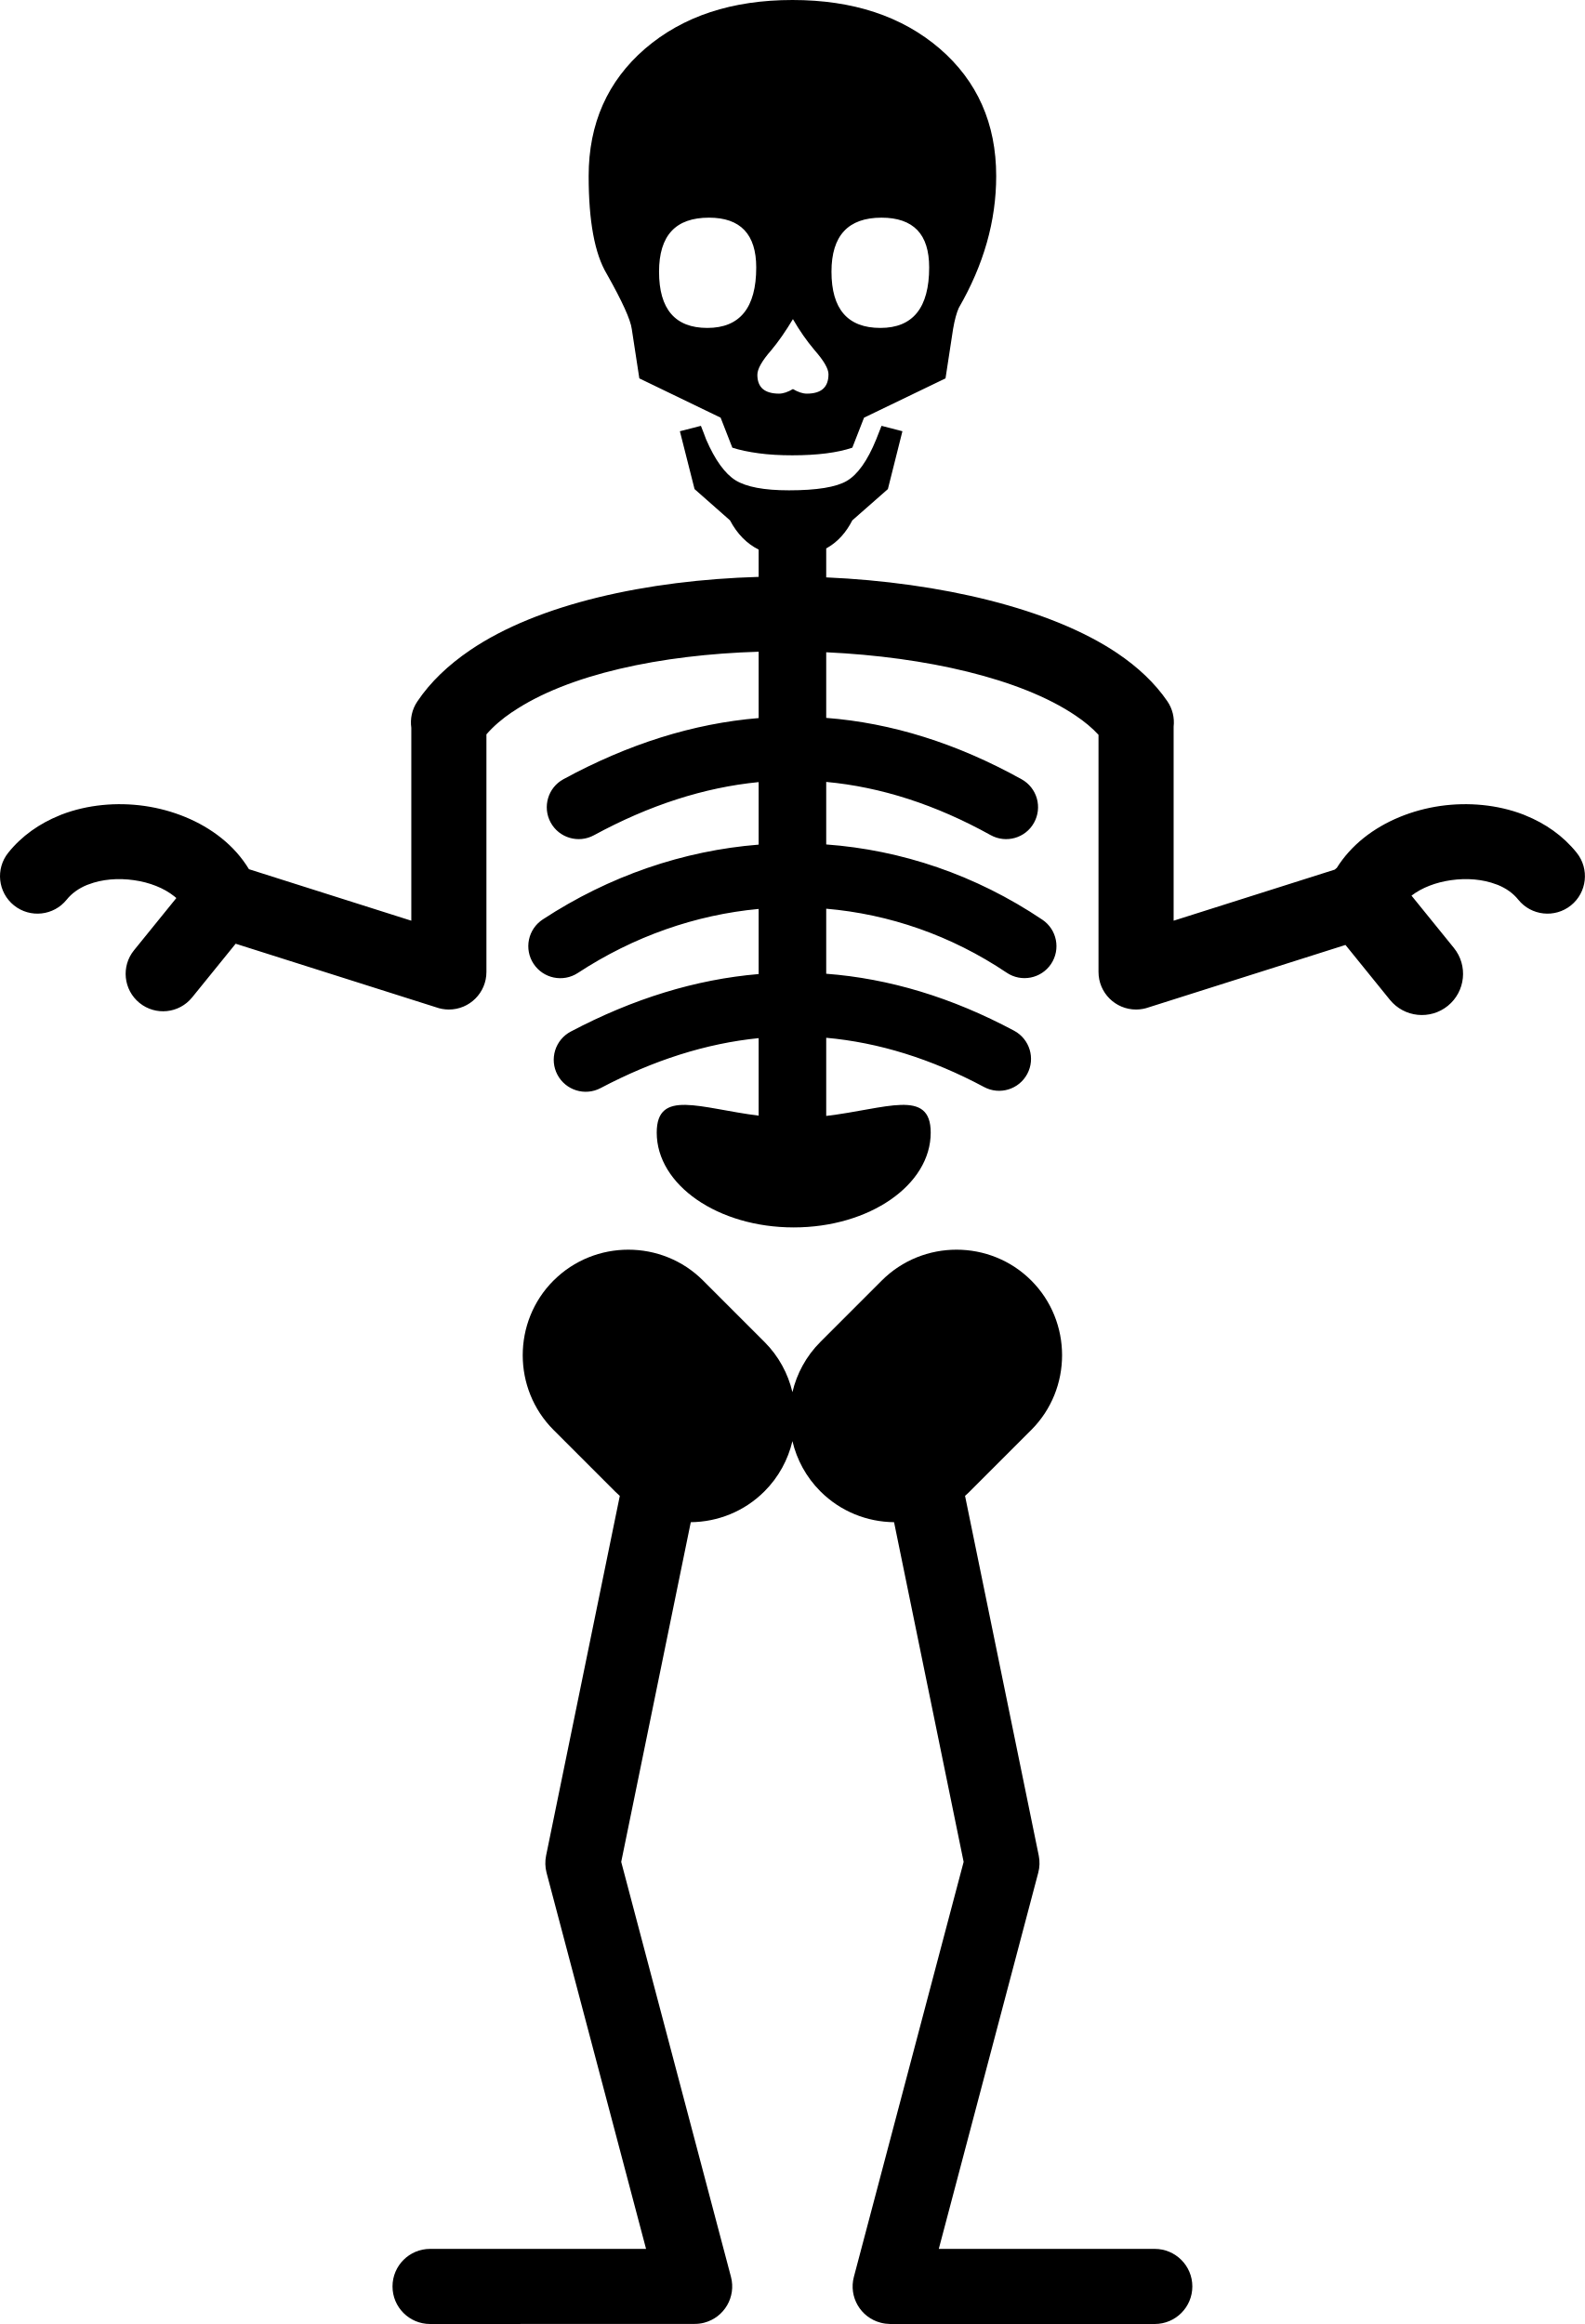
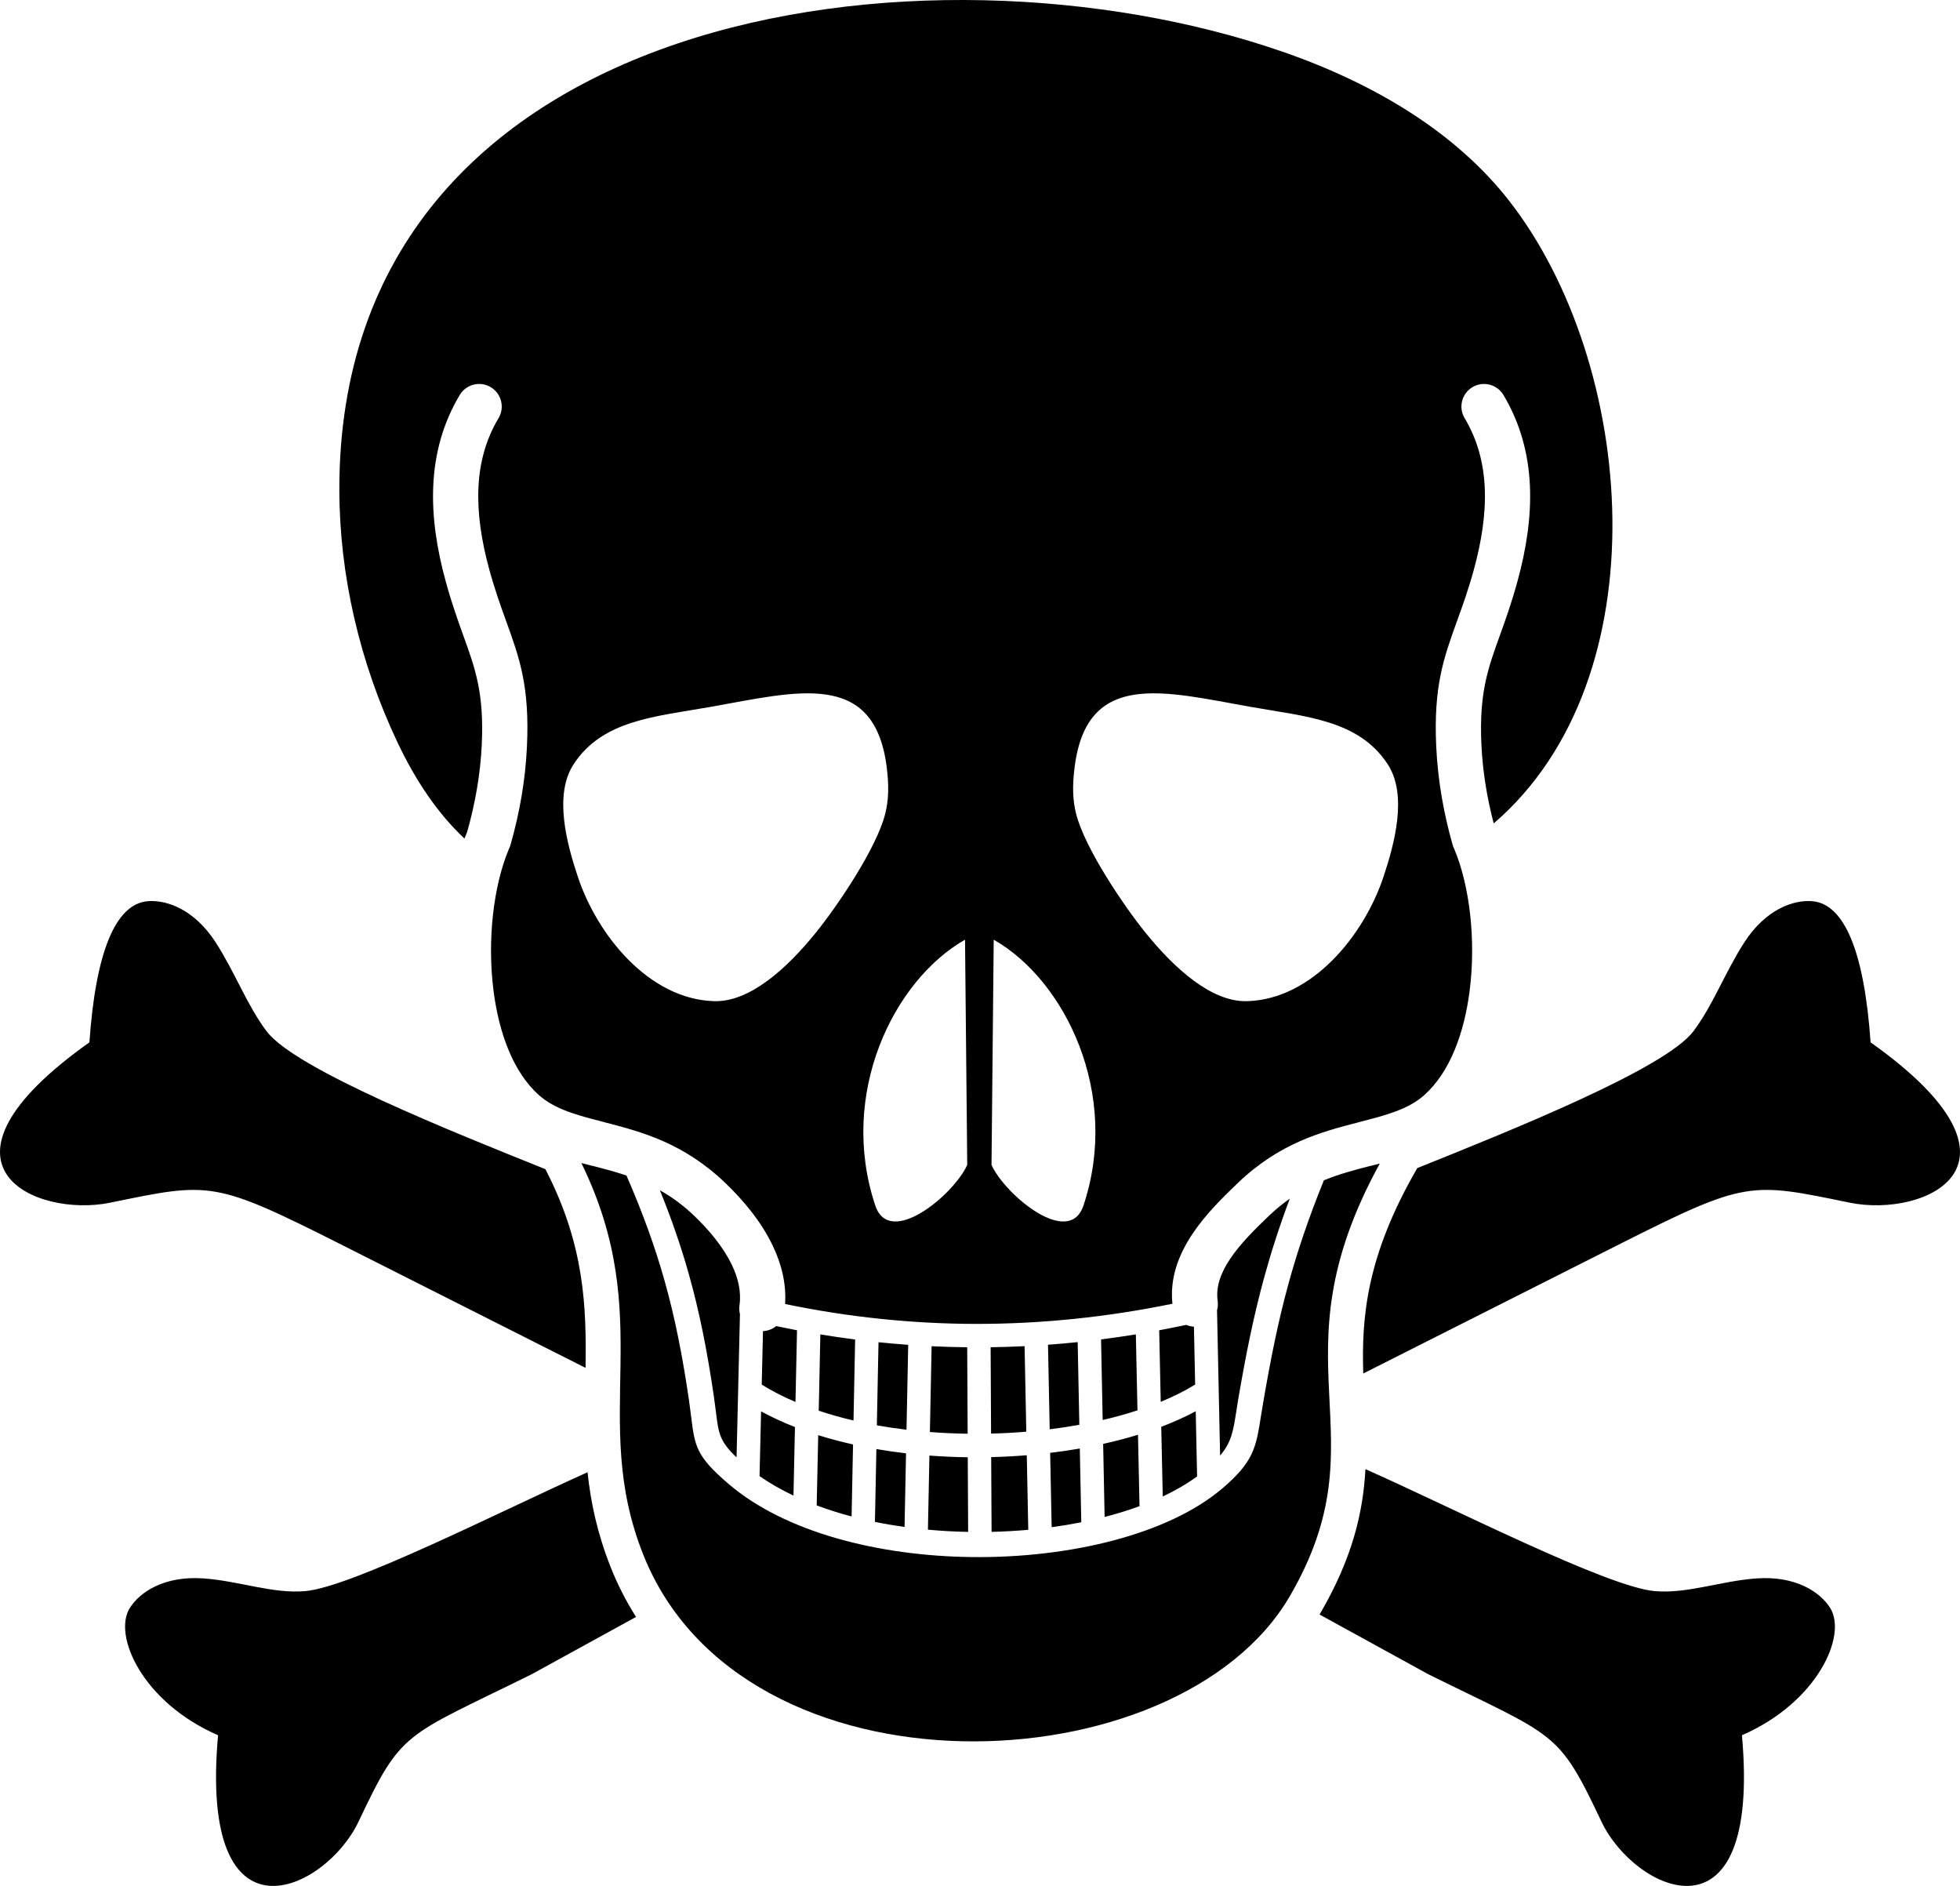
- <svg xmlns="http://www.w3.org/2000/svg" shape-rendering="geometricPrecision" text-rendering="geometricPrecision" image-rendering="optimizeQuality" fill-rule="evenodd" clip-rule="evenodd" viewBox="0 0 349 511.75">
-   <path d="m190.26 91.97-2.58 6.61c-3.24 1.1-7.66 1.68-13.22 1.68-2.7 0-5.2-.14-7.43-.45-2.23-.3-4.16-.71-5.77-1.23l-2.58-6.61-17.9-8.65-1.66-10.84c-.26-2.07-2.1-6.12-5.51-12.16-2.67-4.45-3.99-11.64-3.99-21.56 0-11.55 4.17-20.91 12.43-28.05C150.37 3.57 161.17 0 174.51 0c13.3 0 24.1 3.57 32.42 10.71 8.27 7.14 12.43 16.5 12.43 28.05 0 9.92-2.76 19.57-8.24 29.04-.47 1.06-.91 2.61-1.26 4.68l-1.66 10.84-17.94 8.65zm36.82 190c-9.05-9.05-23.86-9.05-32.91 0l-13.52 13.52c-3.15 3.15-5.2 7-6.16 11.06-.96-4.06-3.01-7.91-6.16-11.06l-13.52-13.52c-9.05-9.05-23.86-9.05-32.91 0h-.01c-9.05 9.05-9.05 23.86 0 32.91l13.52 13.52c.35.35.7.68 1.07 1l-16.23 79.2a8.4 8.4 0 0 0 .09 3.74l21.92 82.87H94.7c-4.57 0-8.27 3.71-8.27 8.27 0 4.57 3.7 8.27 8.27 8.27l58.28-.02c.69 0 1.4-.08 2.1-.27 4.4-1.16 7.04-5.67 5.88-10.08l-24.17-91.39 15.32-74.8c5.89-.06 11.75-2.32 16.22-6.79 3.15-3.15 5.2-7 6.16-11.06.96 4.06 3.01 7.91 6.16 11.06 4.47 4.47 10.33 6.73 16.22 6.79l15.32 74.8-24.17 91.39a8.248 8.248 0 0 0 5.88 10.08c.7.19 1.4.27 2.1.29h58.28c4.56 0 8.27-3.7 8.27-8.27 0-4.56-3.71-8.27-8.27-8.27h-47.56l21.91-82.87c.31-1.18.36-2.46.1-3.74l-16.23-79.21c.36-.31.72-.64 1.06-.99l13.52-13.52c9.05-9.05 9.05-23.86 0-32.91zm66.83-90.48.33-.29.11-.08c1.58-2.52 3.59-4.72 5.92-6.59 4.7-3.76 10.71-6.17 16.9-7.06 6.11-.87 12.57-.29 18.28 1.9l.45.19c4.38 1.77 8.3 4.49 11.28 8.21a8.257 8.257 0 0 1-1.26 11.6 8.257 8.257 0 0 1-11.6-1.26c-1.14-1.43-2.7-2.51-4.48-3.24l-.34-.12c-2.98-1.15-6.53-1.43-10.01-.93-3.29.47-6.37 1.63-8.68 3.4l9.32 11.5c3.16 3.89 2.57 9.6-1.31 12.76-3.89 3.16-9.6 2.57-12.76-1.31l-9.79-12.09L253 221.8c-.89.32-1.84.5-2.84.5-4.57 0-8.27-3.7-8.27-8.27v-52.22c-1.36-1.49-3.08-2.92-5.11-4.28-12.04-8.12-32.89-12.88-54.85-13.9v14.45c14.39 1.11 28.74 5.59 43.03 13.52a7.023 7.023 0 0 1 2.73 9.56c-1.88 3.4-6.16 4.62-9.56 2.73-12.11-6.72-24.18-10.6-36.2-11.71v13.77c16.55 1.21 32.89 6.69 47.58 16.56 3.23 2.16 4.09 6.53 1.93 9.76-2.16 3.22-6.53 4.09-9.75 1.93-12.28-8.25-25.92-12.91-39.76-14.1v14.32c13.84 1.05 27.64 5.2 41.38 12.55 3.42 1.83 4.72 6.09 2.89 9.51a7.018 7.018 0 0 1-9.5 2.89c-11.63-6.22-23.22-9.81-34.77-10.85v17.21c13.2-1.56 23.01-6.14 23.01 3.68 0 11.53-13.51 20.87-30.17 20.87-16.66 0-30.16-9.34-30.16-20.87 0-9.68 9.52-5.37 22.44-3.74V228.6c-11.54 1.16-23.14 4.85-34.8 11-3.44 1.81-7.69.49-9.51-2.95a7.03 7.03 0 0 1 2.95-9.5c13.72-7.24 27.51-11.49 41.36-12.66v-14.34c-13.85 1.29-27.5 6.03-39.81 14.1-3.26 2.13-7.63 1.22-9.76-2.04a7.038 7.038 0 0 1 2.04-9.75c14.66-9.61 30.98-15.15 47.53-16.47v-13.77c-12.03 1.18-24.12 5.1-36.26 11.7-3.41 1.86-7.68.6-9.54-2.81-1.85-3.41-.59-7.68 2.82-9.53 14.26-7.75 28.59-12.27 42.98-13.46v-14.61c-21.52.65-42.04 4.97-54.27 13.3h-.03c-2.21 1.5-4.11 3.13-5.64 4.9v52.32c0 4.57-3.7 8.27-8.27 8.27-1 0-1.96-.18-2.84-.5l-44.11-13.99-9.59 11.83c-2.87 3.54-8.06 4.07-11.59 1.2-3.53-2.87-4.07-8.06-1.2-11.59l9.32-11.5-.44-.37c-2.32-1.86-5.49-3.08-8.88-3.56-3.48-.5-7.03-.22-10.01.93l-.34.12c-1.78.73-3.34 1.81-4.48 3.24a8.257 8.257 0 0 1-11.6 1.26 8.257 8.257 0 0 1-1.26-11.6c2.98-3.72 6.9-6.44 11.28-8.21l.45-.19c5.71-2.19 12.17-2.77 18.28-1.9 6.19.89 12.2 3.3 16.9 7.06 2.42 1.93 4.49 4.23 6.09 6.87l35.75 11.34v-42.48c-.28-1.96.13-4.03 1.33-5.8 2.86-4.26 6.8-8.01 11.59-11.27 14.96-10.2 38.96-15.44 63.56-16.16v-6.01c-2.62-1.31-4.72-3.45-6.31-6.44l-7.8-6.88-3.23-12.74 4.63-1.19c.53 1.32.88 2.29 1.15 3 1.96 4.54 4.15 7.54 6.47 8.99 2.37 1.46 6.25 2.21 11.77 2.21 6.13 0 10.41-.7 12.73-2.07 2.36-1.37 4.55-4.41 6.47-9.13.27-.71.66-1.68 1.18-3l4.6 1.19-3.2 12.74-7.83 6.88c-1.36 2.65-3.15 4.67-5.43 6l-.32.18v6.38c25.08 1.11 49.45 6.83 64.09 16.69 4.56 3.07 8.31 6.61 11.03 10.59a8.234 8.234 0 0 1 1.38 5.59v42.73l35.48-11.25zM174.6 70.27c-1.53 2.56-3.11 4.86-4.76 6.84-2.06 2.34-3.07 4.14-3.07 5.42 0 1.37.39 2.43 1.22 3.14.79.65 1.97 1.01 3.55 1.01.92 0 1.97-.36 3.06-1.01 1.09.65 2.14 1.01 3.06 1.01 3.2 0 4.77-1.41 4.77-4.28 0-1.2-1.01-2.95-3.06-5.29-1.75-2.07-3.32-4.32-4.77-6.84zm-29.48-10.44c0 8.24 3.54 12.38 10.63 12.38 7.18 0 10.77-4.45 10.77-13.31 0-7.31-3.47-10.97-10.39-10.97-3.66 0-6.42.96-8.26 2.95-1.84 1.98-2.75 4.99-2.75 8.95zm37.97 0c0 8.24 3.58 12.38 10.77 12.38 7.17 0 10.74-4.45 10.74-13.31 0-3.7-.87-6.43-2.61-8.24-1.75-1.81-4.37-2.73-7.88-2.73-7.35 0-11.02 3.96-11.02 11.9z" />
+ <svg xmlns="http://www.w3.org/2000/svg" shape-rendering="geometricPrecision" text-rendering="geometricPrecision" image-rendering="optimizeQuality" fill-rule="evenodd" clip-rule="evenodd" viewBox="0 0 512 492.526">
+   <path d="M121.333 218.998c-6.93-6.502-12.692-14.983-17.489-25.098-9.89-20.878-15.167-43.672-15.199-65.972-.182-125.806 153.074-146.646 246.179-114.5 24.537 8.471 45.596 21.326 59.394 39.002 33.107 42.412 40.171 124.628-4.026 162.614-1.768-6.782-2.882-13.616-3.21-20.495l-.002-.077c-.631-13.417 1.694-19.85 4.751-28.329 1.452-4.026 3.062-8.473 4.643-14.228 2.371-8.624 3.638-17.026 3.277-25.067-.381-8.357-2.503-16.308-6.922-23.702a5.906 5.906 0 00-8.096-2.035 5.905 5.905 0 00-2.035 8.096c3.347 5.602 4.96 11.694 5.253 18.148.306 6.766-.803 13.972-2.859 21.461-1.454 5.295-2.98 9.514-4.364 13.325-3.515 9.728-6.187 17.124-5.448 32.886l.008.111c.415 8.671 1.909 17.158 4.271 25.489.109.388.256.757.433 1.103 4.01 9.521 5.721 23.739 4.005 37.093-1.415 11.008-5.158 21.226-11.858 27.184-4.218 3.753-10.134 5.271-16.617 6.932l-.486.145c-9.79 2.513-20.655 5.422-31.523 15.807-4.05 3.867-8.521 8.267-11.916 13.357-3.629 5.445-5.936 11.506-5.232 18.237-16.894 3.464-34.102 5.285-51.371 5.261-16.699-.024-33.453-1.795-49.809-5.195.351-5.345-.958-10.495-3.249-15.278-3.01-6.294-7.729-11.9-12.42-16.382-10.868-10.385-21.733-13.294-31.523-15.807l-.486-.145c-6.481-1.658-12.399-3.179-16.617-6.932-6.7-5.958-10.443-16.176-11.858-27.184-1.718-13.354-.008-27.572 4.002-37.093.177-.346.325-.715.433-1.103a120.104 120.104 0 002.88-12.679c.71-4.205 1.19-8.481 1.396-12.824l.006-.097c.739-15.762-1.932-23.158-5.457-32.883-1.375-3.814-2.901-8.033-4.355-13.328-2.059-7.489-3.165-14.693-2.859-21.461.293-6.451 1.903-12.544 5.253-18.148a5.906 5.906 0 00-2.035-8.096 5.906 5.906 0 00-8.096 2.035c-4.422 7.397-6.541 15.345-6.921 23.702-.367 8.043.902 16.443 3.275 25.067 1.581 5.755 3.192 10.202 4.644 14.249 3.056 8.458 5.382 14.891 4.751 28.308l-.002.082a95.713 95.713 0 01-1.257 11.451 107.38 107.38 0 01-2.532 11.166 52.65 52.65 0 00-.725 1.827zm31.628 138.231l-63.835-32.207c-33.382-16.82-34.198-16.3-60.339-10.931-19.465 3.999-50.807-9.675-5.43-41.874 1.629-23.451 6.768-36.135 15.218-36.861 4.849-.417 12.156 2.049 17.781 10.776 5.063 7.845 8.146 16.374 13.304 23.211 7.494 9.93 48.854 26.36 72.809 35.997 10.316 19.896 10.725 36.188 10.492 51.889zm203.158 1.47l66.755-33.677c33.382-16.82 34.198-16.3 60.339-10.931 19.465 3.999 50.807-9.675 5.43-41.874-1.629-23.451-6.768-36.135-15.218-36.861-4.849-.417-12.156 2.049-17.781 10.776-5.063 7.845-8.146 16.374-13.304 23.211-7.421 9.832-48.056 26.04-72.109 35.715-13.394 23.097-14.571 39.178-14.112 53.641zm-11.414 62.949l28.427 15.606c33.508 16.57 33.807 14.394 45.226 38.516 8.505 17.958 41.781 34.116 36.679-22.598 19.684-8.545 27.556-26.03 23.06-33.221-2.581-4.126-8.943-8.481-19.301-7.734-9.313.67-18.016 4.059-26.548 3.315-12.435-1.085-53.085-21.902-75.561-31.858-.613 11.181-3.313 23.092-11.853 37.755l-.129.219zm-178.553.628l-27.284 14.978c-33.508 16.57-33.807 14.394-45.226 38.516-8.505 17.958-41.781 34.116-36.679-22.598-19.684-8.545-27.556-26.03-23.06-33.221 2.581-4.126 8.943-8.481 19.301-7.734 9.313.67 18.016 4.059 26.548 3.315 12.105-1.056 50.941-20.809 73.73-31.043.82 7.838 2.547 15.989 6.06 24.835a76.958 76.958 0 006.61 12.952zm143.724-76.277a5.936 5.936 0 002.009.479l.32 15.109c-2.698 1.658-5.718 3.165-8.994 4.514l-.401-18.689c2.352-.438 4.706-.908 7.066-1.413zm8.041-3.809c.219-.77.285-1.599.166-2.444-.544-3.772.914-7.467 3.223-10.931 2.712-4.065 6.658-7.937 10.248-11.367a44.728 44.728 0 015.364-4.395c-2.719 7.249-4.881 13.98-6.705 20.646-2.798 10.231-4.786 20.214-6.742 31.642l-.546 3.416c-.784 4.991-1.244 7.898-4.206 11.382l-.802-37.949zm27.912-33.941c4.108-1.681 8.173-2.748 12.043-3.74l.464-.098 2.093-.538c-28.677 52.279 1.27 70.456-23.496 112.979-29.205 50.146-142.951 54.52-168.917-10.889-14.191-35.742 3.754-61.502-16.15-102.23l2.627.678.464.098c2.814.723 5.728 1.483 8.69 2.489 4.29 9.835 7.444 18.599 9.902 27.287 2.824 9.983 4.741 19.908 6.417 31.283l.557 4.229c.974 7.9 1.288 10.426 9.653 17.622 14.888 12.808 39.485 18.964 63.852 19.223 25.505.271 50.991-5.934 65.016-17.716l.201-.158c8.27-7.035 8.859-10.735 10.157-19.008l.547-3.316c1.937-11.329 3.891-21.16 6.589-31.024 2.349-8.582 5.282-17.293 9.291-27.171zm-173.447 2.595a44.04 44.04 0 018.893 6.604c3.83 3.659 7.626 8.126 9.917 12.914 1.629 3.4 2.49 6.987 1.977 10.54-.11.79-.06 1.563.125 2.289-.296 12.473-.589 24.94-.887 37.413-4.435-4.2-4.702-6.32-5.354-11.604l-.583-4.382c-1.713-11.626-3.68-21.802-6.597-32.107-1.982-7.006-4.405-14.062-7.491-21.667zm26.928 36.795a5.913 5.913 0 003.444-1.322c1.814.385 3.63.749 5.446 1.095l-.401 18.718c-3.162-1.338-6.116-2.848-8.819-4.527l.33-13.964zm14.988.852l-.428 19.925c2.912.974 5.95 1.829 9.089 2.561l.425-21.152a256.885 256.885 0 01-9.086-1.334zm15.191 2.041l-.433 21.701c2.54.454 5.127.839 7.745 1.151l.444-22.171a254.514 254.514 0 01-7.756-.681zm13.87 1.048l-.449 22.403c3.265.253 6.562.399 9.864.444l-.116-22.578a245.838 245.838 0 01-9.299-.269zm15.418.261l.116 22.551c3.089-.076 6.161-.24 9.202-.493l-.449-22.338c-2.961.143-5.918.241-8.869.28zm14.986-.652l.443 22.081c2.627-.324 5.211-.718 7.743-1.174l-.434-21.591c-2.589.27-5.171.494-7.752.684zm13.861-1.388l.422 21.044a107.915 107.915 0 009.091-2.516l-.425-19.848a266.99 266.99 0 01-9.088 1.32zm-88.811 18.792l-.401 16.905c2.706 1.884 5.678 3.576 8.864 5.086l.383-17.905a77.166 77.166 0 01-8.846-4.086zm14.923 6.214l-.394 18.34a95.61 95.61 0 009.115 2.886l.378-18.806a112.866 112.866 0 01-9.099-2.42zm15.196 3.627l-.38 19.021c2.537.518 5.124.959 7.74 1.323l.385-19.231c-2.613-.303-5.2-.673-7.745-1.113zm13.854 1.7l-.389 19.351c3.477.322 6.991.518 10.507.584l-.101-19.495c-3.35-.044-6.697-.19-10.017-.44zm16.136.403l.101 19.519c3.22-.074 6.427-.254 9.587-.536l-.391-19.471a163.39 163.39 0 01-9.297.488zm15.405-1.106l.391 19.405c2.629-.354 5.216-.784 7.74-1.285l-.386-19.257c-2.539.443-5.126.821-7.745 1.137zm13.843-2.346l.383 19.082a94.606 94.606 0 009.117-2.816l-.398-18.653c-2.92.895-5.963 1.69-9.102 2.387zm15.178-4.464l.391 18.204c3.318-1.563 6.333-3.313 8.972-5.251l-.359-17.013c-2.774 1.484-5.788 2.84-9.004 4.06zm-50.682-68.4l-.578-58.81c-18.591 10.556-33.205 40.171-23.443 69.419 3.735 11.19 20.516-2.811 24.021-10.609zm-39.5-60.708c-7.74 9.59-17.399 18.203-26.564 17.95-17.198-.472-30.626-17.412-35.631-32.408-2.893-8.669-6.391-21.482-1.092-29.522 7.596-11.533 21.236-12.354 35.833-14.941 22.464-3.978 42.571-9.714 45.889 15.516.684 5.214.52 9.007-.393 12.544-2.302 8.928-12.304 23.75-18.042 30.861zm86.017 0c7.74 9.59 17.396 18.203 26.561 17.95 17.197-.472 30.628-17.412 35.633-32.408 2.893-8.669 6.389-21.482 1.09-29.522-7.597-11.533-21.236-12.354-35.831-14.941-22.467-3.978-42.573-9.714-45.889 15.516-.686 5.214-.522 9.007.391 12.544 2.305 8.928 12.306 23.75 18.045 30.861zm-40.176 60.708l.578-58.81c18.591 10.556 33.205 40.171 23.443 69.419-3.735 11.19-20.516-2.811-24.021-10.609z" />
</svg>
